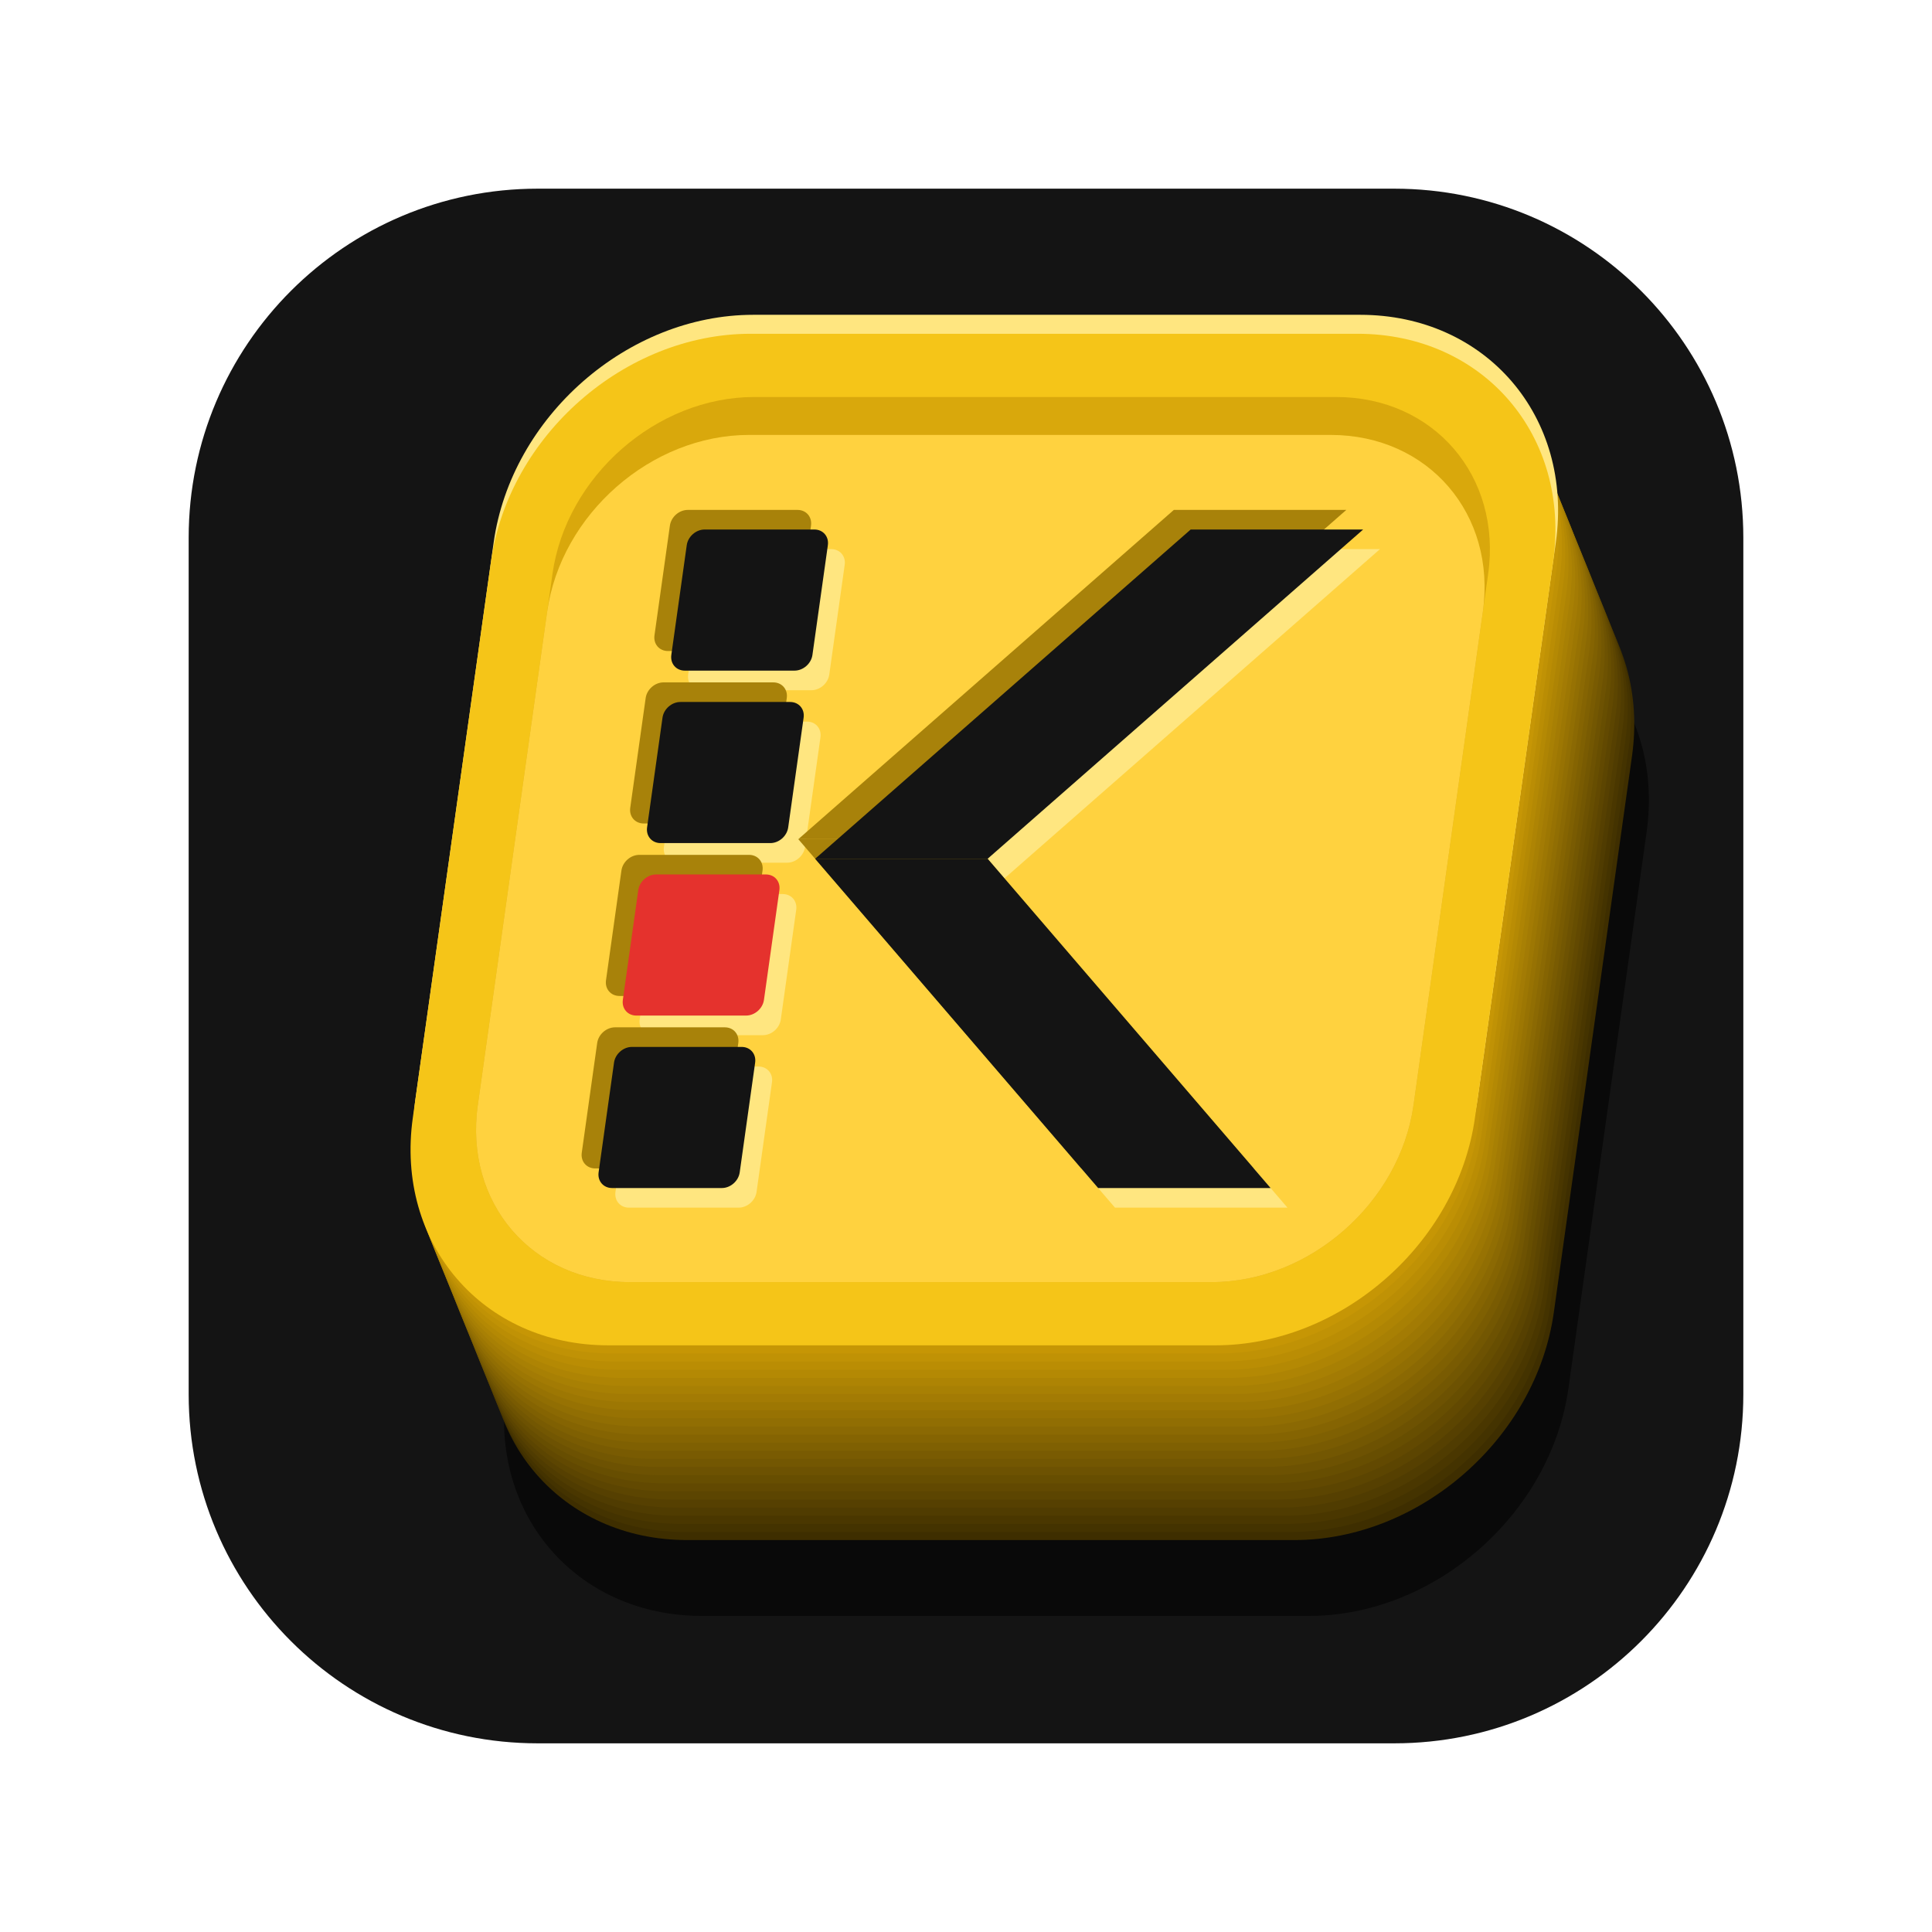
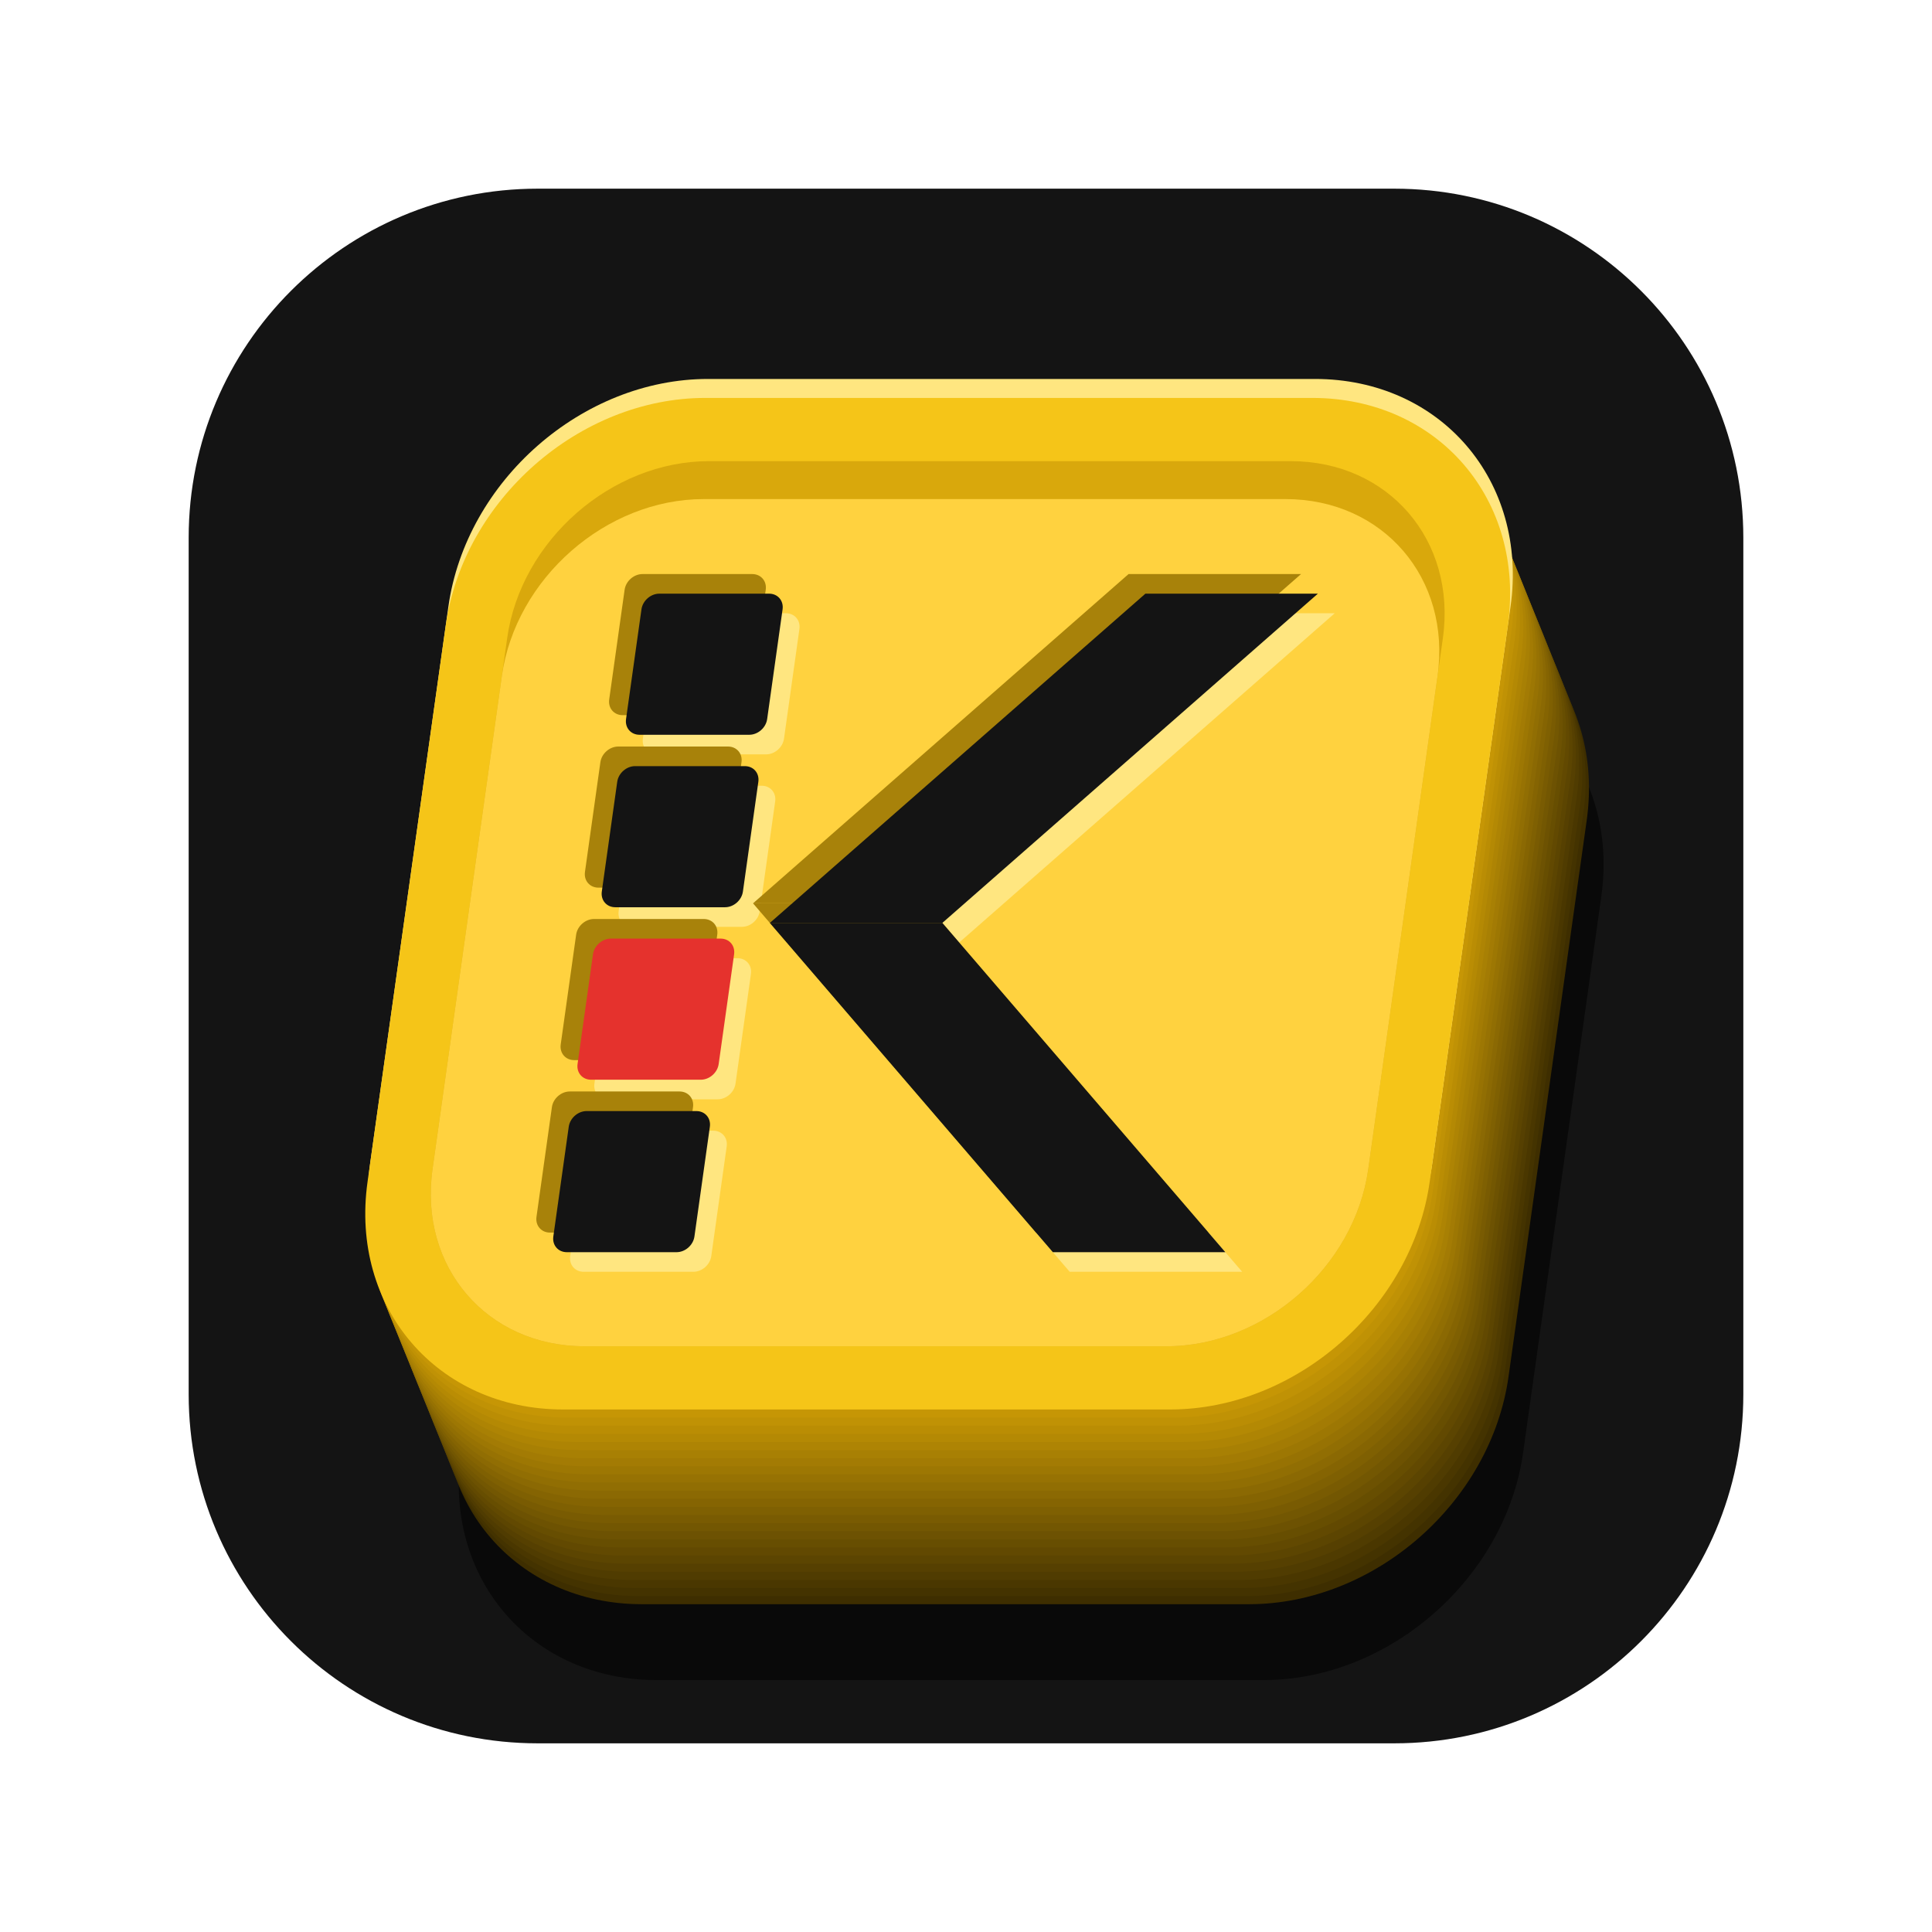
<svg xmlns="http://www.w3.org/2000/svg" viewBox="0 0 1024 1024" width="1024" height="1024">
  <rect x="100" y="100" width="824" height="824" rx="185" fill="#141414" />
-   <g transform="translate(100 100) scale(5.493333) translate(75 75) scale(1.22) translate(-71.5 -76) translate(0 2) translate(75 70) skewX(-8) translate(-75 -70)">
+   <g transform="translate(76 134) scale(5.493333) translate(75 75) scale(1.22) translate(-71.5 -76) translate(0 2) translate(75 70) skewX(-8) translate(-75 -70)">
    <rect x="40.4" y="45.4" width="84" height="80" rx="18" fill="#000000" fill-opacity="0.55" />
    <rect x="38.40" y="39.40" width="84" height="80" rx="18" fill="#3E2E00" />
    <rect x="38.05" y="38.76" width="84" height="80" rx="18" fill="#443300" />
    <rect x="37.70" y="38.12" width="84" height="80" rx="18" fill="#4A3700" />
    <rect x="37.35" y="37.48" width="84" height="80" rx="18" fill="#503C01" />
    <rect x="37.00" y="36.83" width="84" height="80" rx="18" fill="#564001" />
    <rect x="36.65" y="36.19" width="84" height="80" rx="18" fill="#5C4501" />
    <rect x="36.30" y="35.55" width="84" height="80" rx="18" fill="#624901" />
    <rect x="35.95" y="34.91" width="84" height="80" rx="18" fill="#674E01" />
    <rect x="35.60" y="34.27" width="84" height="80" rx="18" fill="#6D5202" />
    <rect x="35.25" y="33.62" width="84" height="80" rx="18" fill="#735702" />
    <rect x="34.90" y="32.98" width="84" height="80" rx="18" fill="#795B02" />
    <rect x="34.55" y="32.34" width="84" height="80" rx="18" fill="#7F6002" />
    <rect x="34.20" y="31.70" width="84" height="80" rx="18" fill="#856402" />
    <rect x="33.85" y="31.06" width="84" height="80" rx="18" fill="#8B6903" />
    <rect x="33.50" y="30.42" width="84" height="80" rx="18" fill="#916E03" />
    <rect x="33.15" y="29.77" width="84" height="80" rx="18" fill="#977203" />
    <rect x="32.80" y="29.13" width="84" height="80" rx="18" fill="#9D7703" />
    <rect x="32.45" y="28.49" width="84" height="80" rx="18" fill="#A37B04" />
    <rect x="32.10" y="27.85" width="84" height="80" rx="18" fill="#A88004" />
    <rect x="31.75" y="27.21" width="84" height="80" rx="18" fill="#AE8404" />
    <rect x="31.40" y="26.57" width="84" height="80" rx="18" fill="#B48904" />
    <rect x="31.05" y="25.93" width="84" height="80" rx="18" fill="#BA8D04" />
    <rect x="30.70" y="25.28" width="84" height="80" rx="18" fill="#C09205" />
    <rect x="30.35" y="24.64" width="84" height="80" rx="18" fill="#C69605" />
    <rect x="30" y="22.5" width="84" height="80" rx="18" fill="#FFE680" />
    <rect x="30" y="24" width="84" height="80" rx="18" fill="#F5C518" />
    <rect x="35" y="29" width="74" height="70" rx="14" fill="#D9A80C" />
    <rect x="35" y="32" width="74" height="67" rx="14" fill="#FFD23F" />
    <g transform="translate(20.5 18.4) scale(0.62)">
      <g transform="translate(2.5 2.5)" fill="#FFE680">
        <rect x="40" y="34" width="18" height="18" rx="2" />
        <rect x="40" y="56" width="18" height="18" rx="2" />
        <rect x="40" y="100" width="18" height="18" rx="2" />
        <path d="M62 76 L104 34 H126 L84 76Z" />
        <path d="M62 76 H84 L126 118 H104Z" />
      </g>
      <g transform="translate(2.5 2.5)" fill="#FFE680">
        <rect x="40" y="78" width="18" height="18" rx="2" />
      </g>
      <g transform="translate(-2.5 -2.5)" fill="#A8820A">
        <rect x="40" y="34" width="18" height="18" rx="2" />
        <rect x="40" y="56" width="18" height="18" rx="2" />
        <rect x="40" y="100" width="18" height="18" rx="2" />
        <path d="M62 76 L104 34 H126 L84 76Z" />
        <path d="M62 76 H84 L126 118 H104Z" />
      </g>
      <g transform="translate(-2.5 -2.5)" fill="#A8820A">
        <rect x="40" y="78" width="18" height="18" rx="2" />
      </g>
      <g transform="translate(0 0)" fill="#141414">
        <rect x="40" y="34" width="18" height="18" rx="2" />
        <rect x="40" y="56" width="18" height="18" rx="2" />
        <rect x="40" y="100" width="18" height="18" rx="2" />
        <path d="M62 76 L104 34 H126 L84 76Z" />
        <path d="M62 76 H84 L126 118 H104Z" />
      </g>
      <g transform="translate(0 0)" fill="#E5322D">
        <rect x="40" y="78" width="18" height="18" rx="2" />
      </g>
    </g>
  </g>
</svg>
